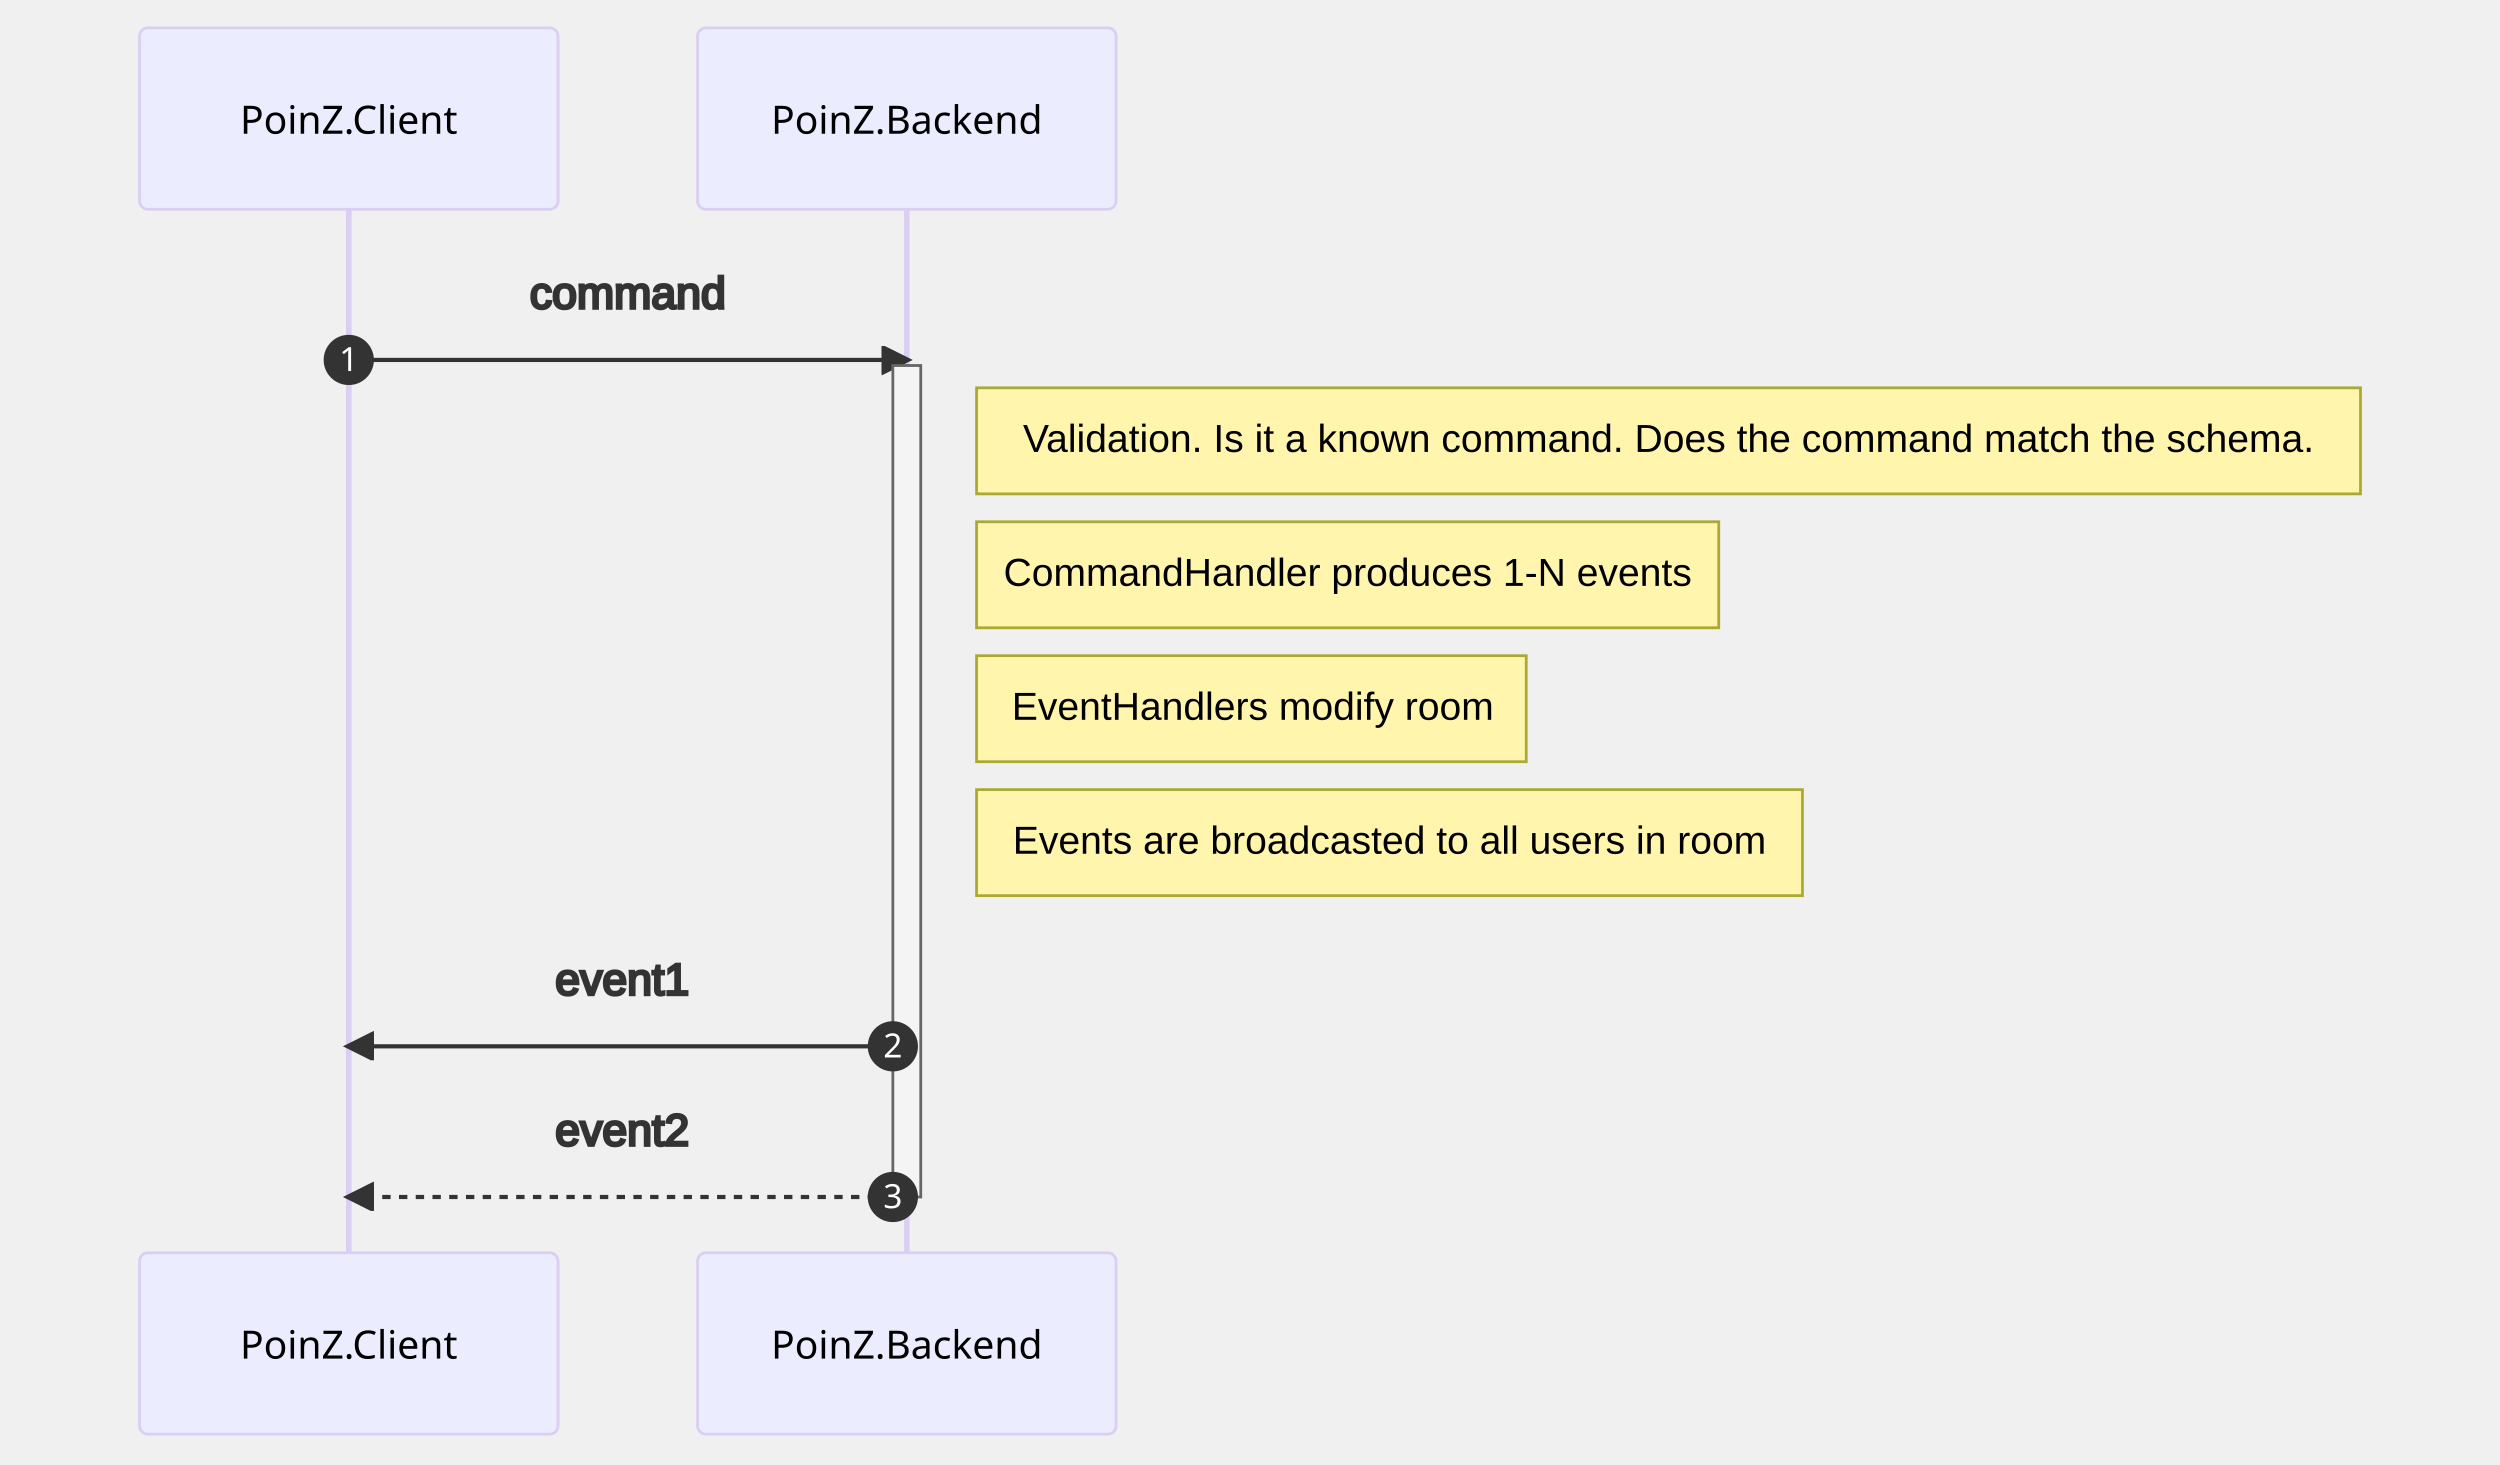
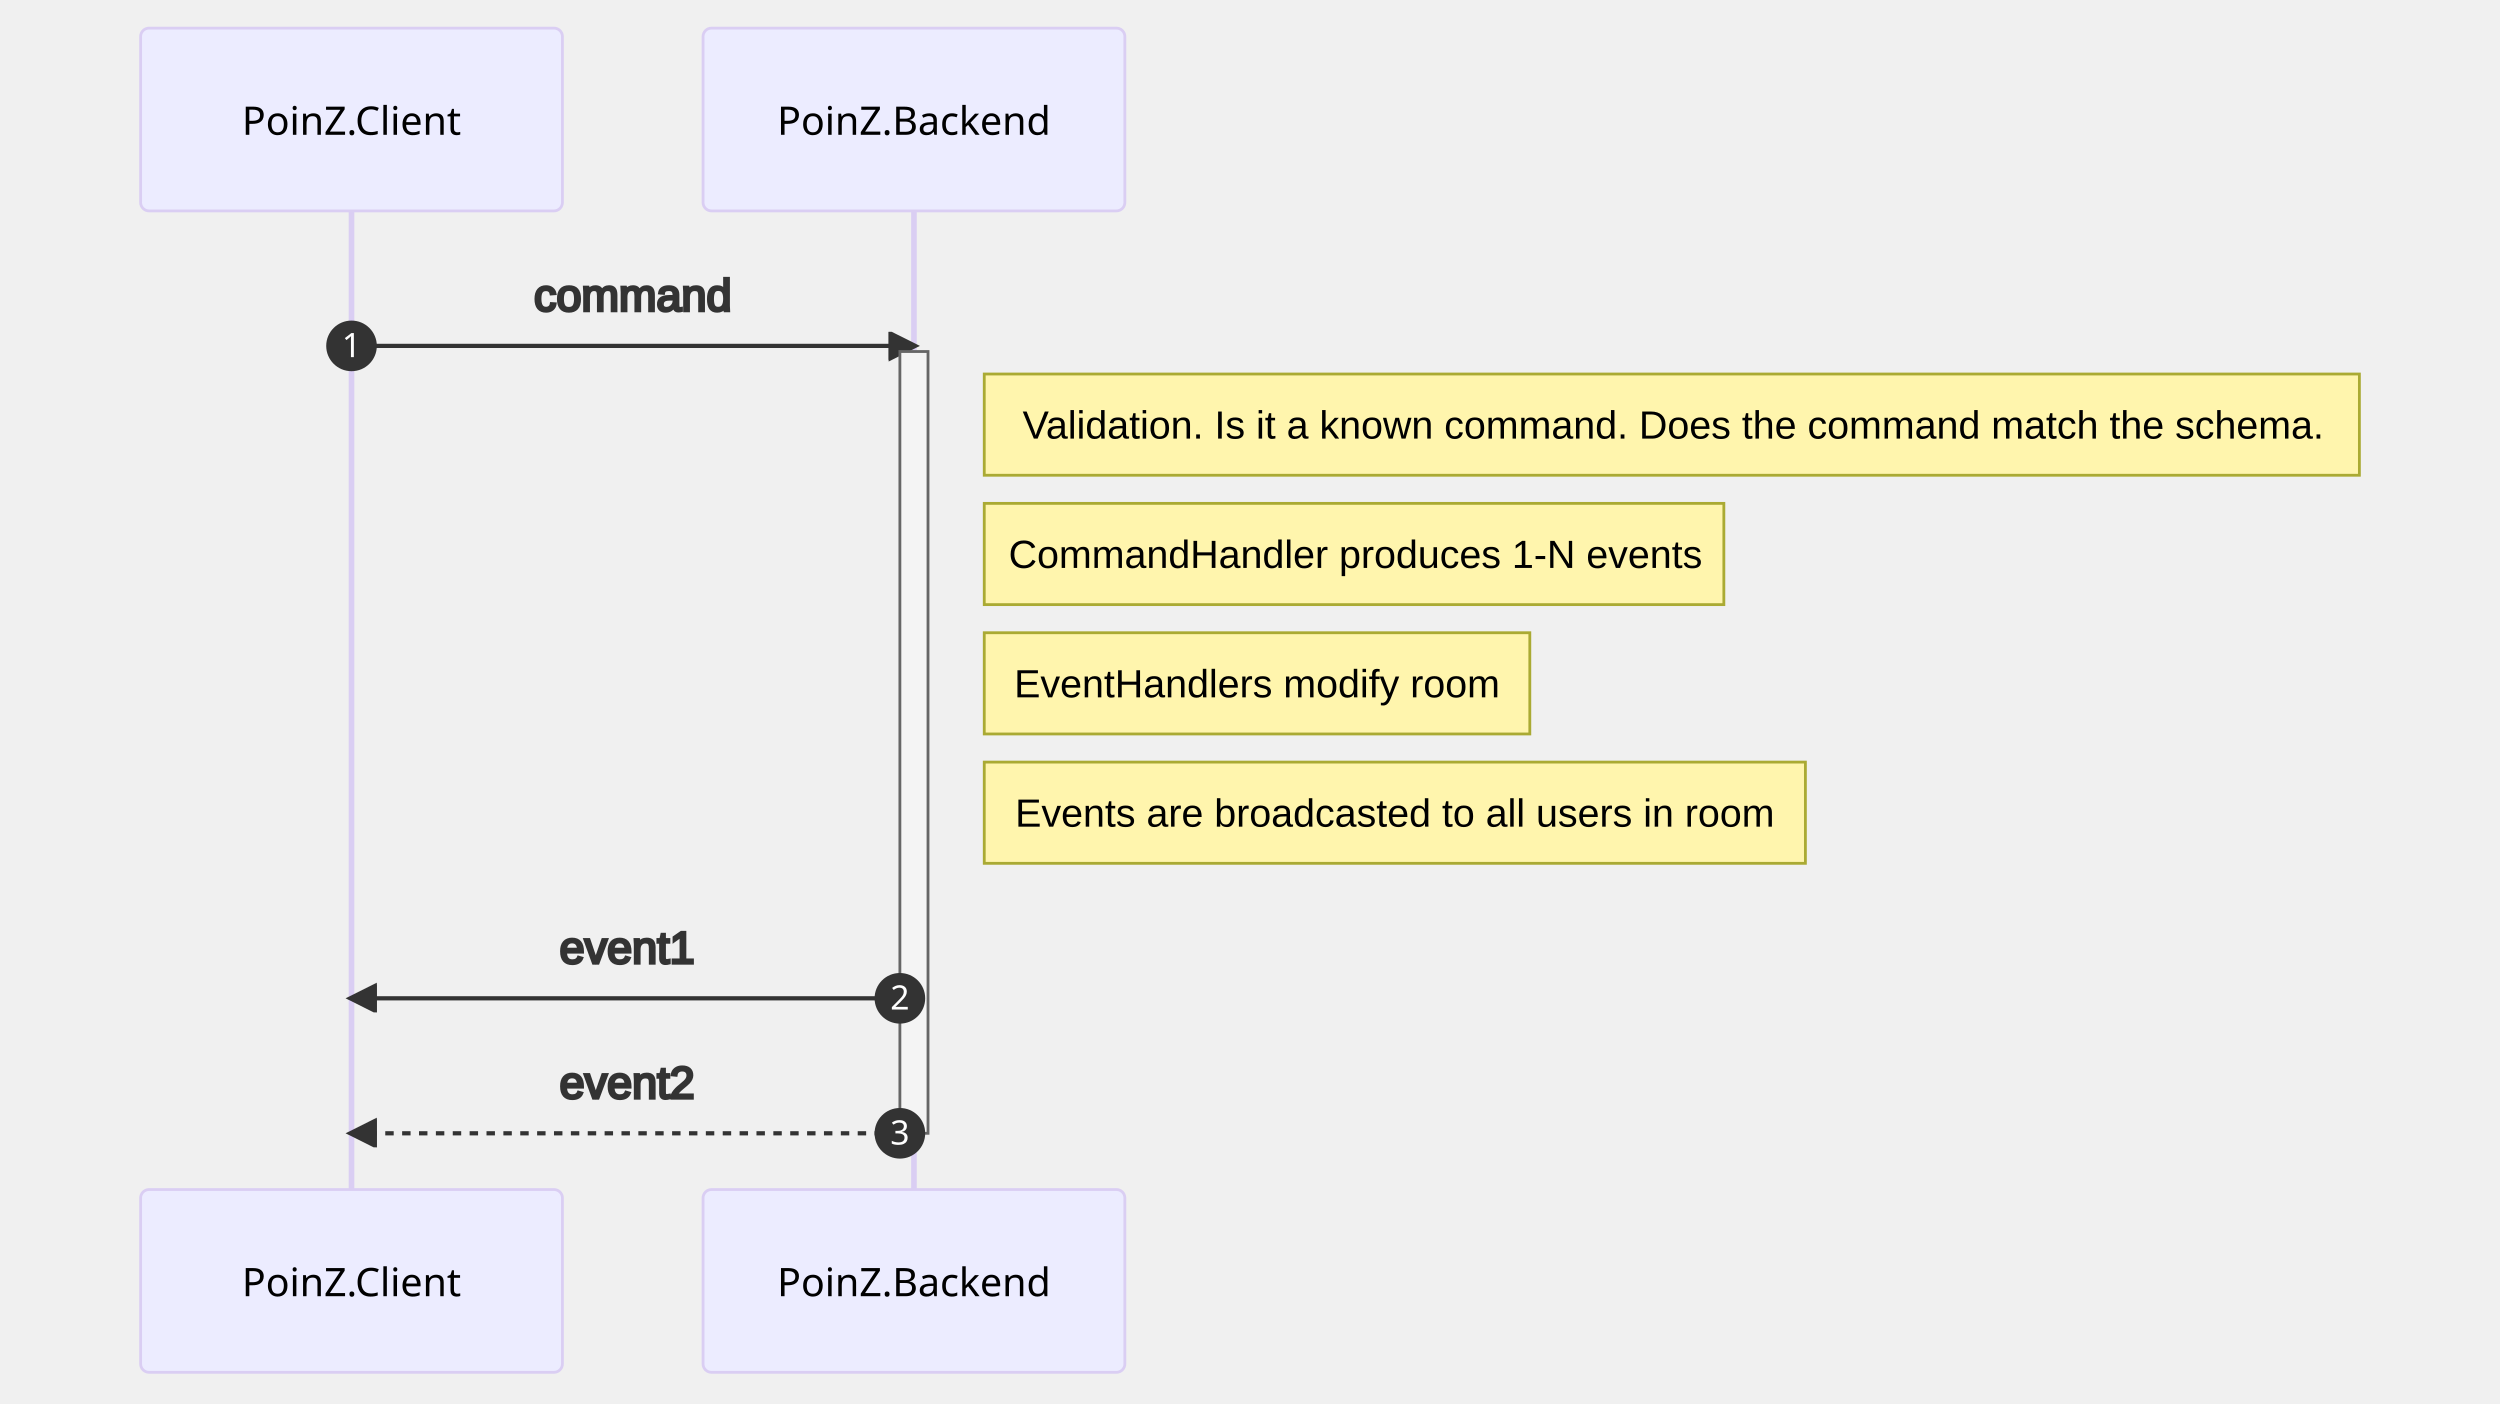
- <svg xmlns="http://www.w3.org/2000/svg" id="mermaid-svg" width="100%" height="525" style="max-width: 896px;" viewBox="-50 -10 896 525">
+ <svg xmlns="http://www.w3.org/2000/svg" id="mermaid-svg" width="100%" height="499" style="max-width: 889px;" viewBox="-50 -10 889 499">
  <style>#mermaid-svg {font-family:"trebuchet ms",verdana,arial,sans-serif;font-size:16px;fill:#333;}#mermaid-svg .error-icon{fill:#552222;}#mermaid-svg .error-text{fill:#552222;stroke:#552222;}#mermaid-svg .edge-thickness-normal{stroke-width:2px;}#mermaid-svg .edge-thickness-thick{stroke-width:3.5px;}#mermaid-svg .edge-pattern-solid{stroke-dasharray:0;}#mermaid-svg .edge-pattern-dashed{stroke-dasharray:3;}#mermaid-svg .edge-pattern-dotted{stroke-dasharray:2;}#mermaid-svg .marker{fill:#333333;stroke:#333333;}#mermaid-svg .marker.cross{stroke:#333333;}#mermaid-svg svg{font-family:"trebuchet ms",verdana,arial,sans-serif;font-size:16px;}#mermaid-svg .actor{stroke:hsl(259.626, 59.777%, 87.902%);fill:#ECECFF;}#mermaid-svg text.actor&gt;tspan{fill:black;stroke:none;}#mermaid-svg .actor-line{stroke:grey;}#mermaid-svg .messageLine0{stroke-width:1.5;stroke-dasharray:none;stroke:#333;}#mermaid-svg .messageLine1{stroke-width:1.5;stroke-dasharray:2,2;stroke:#333;}#mermaid-svg #arrowhead path{fill:#333;stroke:#333;}#mermaid-svg .sequenceNumber{fill:white;}#mermaid-svg #sequencenumber{fill:#333;}#mermaid-svg #crosshead path{fill:#333;stroke:#333;}#mermaid-svg .messageText{fill:#333;stroke:#333;}#mermaid-svg .labelBox{stroke:hsl(259.626, 59.777%, 87.902%);fill:#ECECFF;}#mermaid-svg .labelText,#mermaid-svg .labelText&gt;tspan{fill:black;stroke:none;}#mermaid-svg .loopText,#mermaid-svg .loopText&gt;tspan{fill:black;stroke:none;}#mermaid-svg .loopLine{stroke-width:2px;stroke-dasharray:2,2;stroke:hsl(259.626, 59.777%, 87.902%);fill:hsl(259.626, 59.777%, 87.902%);}#mermaid-svg .note{stroke:#aaaa33;fill:#fff5ad;}#mermaid-svg .noteText,#mermaid-svg .noteText&gt;tspan{fill:black;stroke:none;}#mermaid-svg .activation0{fill:#f4f4f4;stroke:#666;}#mermaid-svg .activation1{fill:#f4f4f4;stroke:#666;}#mermaid-svg .activation2{fill:#f4f4f4;stroke:#666;}#mermaid-svg .actorPopupMenu{position:absolute;}#mermaid-svg .actorPopupMenuPanel{position:absolute;fill:#ECECFF;box-shadow:0px 8px 16px 0px rgba(0,0,0,0.2);filter:drop-shadow(3px 5px 2px rgb(0 0 0 / 0.4));}#mermaid-svg .actor-man line{stroke:hsl(259.626, 59.777%, 87.902%);fill:#ECECFF;}#mermaid-svg .actor-man circle,#mermaid-svg line{stroke:hsl(259.626, 59.777%, 87.902%);fill:#ECECFF;stroke-width:2px;}#mermaid-svg :root{--mermaid-font-family:"trebuchet ms",verdana,arial,sans-serif;}</style>
  <g />
  <defs>
    <symbol id="computer" width="24" height="24">
      <path transform="scale(.5)" d="M2 2v13h20v-13h-20zm18 11h-16v-9h16v9zm-10.228 6l.466-1h3.524l.467 1h-4.457zm14.228 3h-24l2-6h2.104l-1.33 4h18.45l-1.297-4h2.073l2 6zm-5-10h-14v-7h14v7z" />
    </symbol>
  </defs>
  <defs>
    <symbol id="database" fill-rule="evenodd" clip-rule="evenodd">
      <path transform="scale(.5)" d="M12.258.001l.256.004.255.005.253.008.251.01.249.012.247.015.246.016.242.019.241.02.239.023.236.024.233.027.231.028.229.031.225.032.223.034.22.036.217.038.214.04.211.041.208.043.205.045.201.046.198.048.194.05.191.051.187.053.183.054.18.056.175.057.172.059.168.06.163.061.16.063.155.064.15.066.074.033.073.033.071.034.07.034.069.035.068.035.067.035.066.035.064.036.064.036.062.036.06.036.06.037.058.037.058.037.055.038.055.038.053.038.052.038.051.039.05.039.048.039.047.039.045.04.044.04.043.04.041.04.04.041.039.041.037.041.036.041.034.041.033.042.032.042.03.042.029.042.027.042.026.043.024.043.023.043.021.043.02.043.018.044.017.043.015.044.013.044.012.044.011.045.009.044.007.045.006.045.004.045.002.045.001.045v17l-.001.045-.002.045-.004.045-.006.045-.007.045-.009.044-.011.045-.012.044-.013.044-.015.044-.017.043-.018.044-.02.043-.021.043-.023.043-.024.043-.026.043-.027.042-.029.042-.03.042-.032.042-.033.042-.034.041-.036.041-.037.041-.039.041-.04.041-.041.04-.043.04-.044.04-.045.04-.047.039-.048.039-.05.039-.051.039-.052.038-.053.038-.055.038-.055.038-.058.037-.058.037-.06.037-.06.036-.062.036-.064.036-.064.036-.066.035-.067.035-.068.035-.069.035-.07.034-.071.034-.073.033-.074.033-.15.066-.155.064-.16.063-.163.061-.168.06-.172.059-.175.057-.18.056-.183.054-.187.053-.191.051-.194.05-.198.048-.201.046-.205.045-.208.043-.211.041-.214.04-.217.038-.22.036-.223.034-.225.032-.229.031-.231.028-.233.027-.236.024-.239.023-.241.02-.242.019-.246.016-.247.015-.249.012-.251.01-.253.008-.255.005-.256.004-.258.001-.258-.001-.256-.004-.255-.005-.253-.008-.251-.01-.249-.012-.247-.015-.245-.016-.243-.019-.241-.02-.238-.023-.236-.024-.234-.027-.231-.028-.228-.031-.226-.032-.223-.034-.22-.036-.217-.038-.214-.04-.211-.041-.208-.043-.204-.045-.201-.046-.198-.048-.195-.05-.19-.051-.187-.053-.184-.054-.179-.056-.176-.057-.172-.059-.167-.06-.164-.061-.159-.063-.155-.064-.151-.066-.074-.033-.072-.033-.072-.034-.07-.034-.069-.035-.068-.035-.067-.035-.066-.035-.064-.036-.063-.036-.062-.036-.061-.036-.06-.037-.058-.037-.057-.037-.056-.038-.055-.038-.053-.038-.052-.038-.051-.039-.049-.039-.049-.039-.046-.039-.046-.04-.044-.04-.043-.04-.041-.04-.04-.041-.039-.041-.037-.041-.036-.041-.034-.041-.033-.042-.032-.042-.03-.042-.029-.042-.027-.042-.026-.043-.024-.043-.023-.043-.021-.043-.02-.043-.018-.044-.017-.043-.015-.044-.013-.044-.012-.044-.011-.045-.009-.044-.007-.045-.006-.045-.004-.045-.002-.045-.001-.045v-17l.001-.045.002-.045.004-.045.006-.045.007-.045.009-.044.011-.045.012-.044.013-.044.015-.044.017-.043.018-.044.02-.043.021-.043.023-.043.024-.043.026-.043.027-.042.029-.042.03-.042.032-.042.033-.042.034-.041.036-.041.037-.041.039-.041.04-.041.041-.04.043-.04.044-.04.046-.04.046-.039.049-.039.049-.039.051-.039.052-.038.053-.038.055-.038.056-.038.057-.037.058-.037.06-.037.061-.036.062-.036.063-.036.064-.036.066-.035.067-.035.068-.035.069-.035.07-.034.072-.034.072-.033.074-.033.151-.066.155-.064.159-.063.164-.061.167-.06.172-.059.176-.057.179-.056.184-.054.187-.053.19-.051.195-.05.198-.048.201-.046.204-.045.208-.043.211-.041.214-.04.217-.038.22-.036.223-.034.226-.032.228-.031.231-.028.234-.027.236-.024.238-.023.241-.02.243-.019.245-.016.247-.015.249-.012.251-.01.253-.008.255-.005.256-.004.258-.001.258.001zm-9.258 20.499v.01l.001.021.003.021.004.022.005.021.006.022.007.022.009.023.01.022.011.023.012.023.013.023.015.023.016.024.017.023.018.024.019.024.021.024.022.025.023.024.024.025.052.049.056.05.061.051.066.051.07.051.075.051.079.052.084.052.088.052.092.052.097.052.102.051.105.052.11.052.114.051.119.051.123.051.127.05.131.05.135.05.139.048.144.049.147.047.152.047.155.047.16.045.163.045.167.043.171.043.176.041.178.041.183.039.187.039.19.037.194.035.197.035.202.033.204.031.209.03.212.029.216.027.219.025.222.024.226.021.23.02.233.018.236.016.24.015.243.012.246.01.249.008.253.005.256.004.259.001.26-.001.257-.004.254-.005.25-.008.247-.011.244-.012.241-.014.237-.016.233-.018.231-.021.226-.021.224-.024.22-.026.216-.027.212-.028.21-.031.205-.031.202-.034.198-.034.194-.036.191-.037.187-.039.183-.04.179-.04.175-.042.172-.043.168-.044.163-.045.16-.046.155-.046.152-.047.148-.048.143-.049.139-.049.136-.05.131-.05.126-.05.123-.051.118-.052.114-.051.11-.052.106-.052.101-.052.096-.052.092-.052.088-.053.083-.051.079-.052.074-.052.07-.051.065-.051.06-.051.056-.05.051-.05.023-.024.023-.025.021-.024.02-.024.019-.024.018-.024.017-.024.015-.023.014-.024.013-.023.012-.023.01-.023.01-.022.008-.022.006-.022.006-.022.004-.022.004-.021.001-.021.001-.021v-4.127l-.077.055-.08.053-.083.054-.085.053-.087.052-.09.052-.093.051-.095.05-.097.05-.1.049-.102.049-.105.048-.106.047-.109.047-.111.046-.114.045-.115.045-.118.044-.12.043-.122.042-.124.042-.126.041-.128.04-.13.04-.132.038-.134.038-.135.037-.138.037-.139.035-.142.035-.143.034-.144.033-.147.032-.148.031-.15.03-.151.03-.153.029-.154.027-.156.027-.158.026-.159.025-.161.024-.162.023-.163.022-.165.021-.166.02-.167.019-.169.018-.169.017-.171.016-.173.015-.173.014-.175.013-.175.012-.177.011-.178.01-.179.008-.179.008-.181.006-.182.005-.182.004-.184.003-.184.002h-.37l-.184-.002-.184-.003-.182-.004-.182-.005-.181-.006-.179-.008-.179-.008-.178-.01-.176-.011-.176-.012-.175-.013-.173-.014-.172-.015-.171-.016-.17-.017-.169-.018-.167-.019-.166-.02-.165-.021-.163-.022-.162-.023-.161-.024-.159-.025-.157-.026-.156-.027-.155-.027-.153-.029-.151-.03-.15-.03-.148-.031-.146-.032-.145-.033-.143-.034-.141-.035-.14-.035-.137-.037-.136-.037-.134-.038-.132-.038-.13-.04-.128-.04-.126-.041-.124-.042-.122-.042-.12-.044-.117-.043-.116-.045-.113-.045-.112-.046-.109-.047-.106-.047-.105-.048-.102-.049-.1-.049-.097-.05-.095-.05-.093-.052-.09-.051-.087-.052-.085-.053-.083-.054-.08-.054-.077-.054v4.127zm0-5.654v.011l.001.021.003.021.004.021.005.022.006.022.007.022.009.022.01.022.011.023.012.023.013.023.015.024.016.023.017.024.018.024.019.024.021.024.022.024.023.025.024.024.052.05.056.05.061.05.066.051.07.051.075.052.079.051.084.052.088.052.092.052.097.052.102.052.105.052.11.051.114.051.119.052.123.05.127.051.131.05.135.049.139.049.144.048.147.048.152.047.155.046.16.045.163.045.167.044.171.042.176.042.178.04.183.04.187.038.19.037.194.036.197.034.202.033.204.032.209.03.212.028.216.027.219.025.222.024.226.022.23.02.233.018.236.016.24.014.243.012.246.01.249.008.253.006.256.003.259.001.26-.001.257-.003.254-.006.25-.008.247-.01.244-.012.241-.015.237-.016.233-.018.231-.02.226-.022.224-.024.22-.025.216-.027.212-.029.21-.03.205-.032.202-.033.198-.035.194-.036.191-.037.187-.039.183-.039.179-.041.175-.042.172-.043.168-.044.163-.045.16-.045.155-.047.152-.047.148-.048.143-.048.139-.05.136-.049.131-.05.126-.051.123-.051.118-.051.114-.052.11-.052.106-.052.101-.052.096-.052.092-.052.088-.052.083-.052.079-.052.074-.051.07-.052.065-.051.06-.05.056-.051.051-.049.023-.025.023-.024.021-.025.02-.024.019-.024.018-.024.017-.024.015-.023.014-.023.013-.024.012-.022.01-.023.01-.023.008-.022.006-.022.006-.022.004-.021.004-.022.001-.021.001-.021v-4.139l-.077.054-.08.054-.083.054-.085.052-.087.053-.09.051-.093.051-.095.051-.097.05-.1.049-.102.049-.105.048-.106.047-.109.047-.111.046-.114.045-.115.044-.118.044-.12.044-.122.042-.124.042-.126.041-.128.04-.13.039-.132.039-.134.038-.135.037-.138.036-.139.036-.142.035-.143.033-.144.033-.147.033-.148.031-.15.03-.151.03-.153.028-.154.028-.156.027-.158.026-.159.025-.161.024-.162.023-.163.022-.165.021-.166.02-.167.019-.169.018-.169.017-.171.016-.173.015-.173.014-.175.013-.175.012-.177.011-.178.009-.179.009-.179.007-.181.007-.182.005-.182.004-.184.003-.184.002h-.37l-.184-.002-.184-.003-.182-.004-.182-.005-.181-.007-.179-.007-.179-.009-.178-.009-.176-.011-.176-.012-.175-.013-.173-.014-.172-.015-.171-.016-.17-.017-.169-.018-.167-.019-.166-.02-.165-.021-.163-.022-.162-.023-.161-.024-.159-.025-.157-.026-.156-.027-.155-.028-.153-.028-.151-.03-.15-.03-.148-.031-.146-.033-.145-.033-.143-.033-.141-.035-.14-.036-.137-.036-.136-.037-.134-.038-.132-.039-.13-.039-.128-.04-.126-.041-.124-.042-.122-.043-.12-.043-.117-.044-.116-.044-.113-.046-.112-.046-.109-.046-.106-.047-.105-.048-.102-.049-.1-.049-.097-.05-.095-.051-.093-.051-.09-.051-.087-.053-.085-.052-.083-.054-.08-.054-.077-.054v4.139zm0-5.666v.011l.001.02.003.022.004.021.005.022.006.021.007.022.009.023.01.022.011.023.012.023.013.023.015.023.016.024.017.024.018.023.019.024.021.025.022.024.023.024.024.025.052.05.056.05.061.05.066.051.07.051.075.052.079.051.084.052.088.052.092.052.097.052.102.052.105.051.11.052.114.051.119.051.123.051.127.05.131.05.135.05.139.049.144.048.147.048.152.047.155.046.16.045.163.045.167.043.171.043.176.042.178.04.183.04.187.038.19.037.194.036.197.034.202.033.204.032.209.03.212.028.216.027.219.025.222.024.226.021.23.02.233.018.236.017.24.014.243.012.246.01.249.008.253.006.256.003.259.001.26-.001.257-.003.254-.006.25-.008.247-.01.244-.013.241-.014.237-.016.233-.018.231-.02.226-.022.224-.024.22-.025.216-.027.212-.029.21-.03.205-.032.202-.033.198-.035.194-.036.191-.037.187-.039.183-.039.179-.041.175-.042.172-.043.168-.044.163-.045.16-.045.155-.047.152-.047.148-.048.143-.049.139-.049.136-.049.131-.051.126-.05.123-.051.118-.052.114-.051.11-.052.106-.052.101-.052.096-.052.092-.052.088-.052.083-.052.079-.052.074-.052.07-.051.065-.051.06-.051.056-.05.051-.049.023-.025.023-.025.021-.024.02-.024.019-.024.018-.024.017-.024.015-.023.014-.024.013-.023.012-.023.01-.022.01-.023.008-.022.006-.022.006-.022.004-.022.004-.021.001-.021.001-.021v-4.153l-.077.054-.08.054-.083.053-.085.053-.087.053-.09.051-.093.051-.095.051-.097.05-.1.049-.102.048-.105.048-.106.048-.109.046-.111.046-.114.046-.115.044-.118.044-.12.043-.122.043-.124.042-.126.041-.128.04-.13.039-.132.039-.134.038-.135.037-.138.036-.139.036-.142.034-.143.034-.144.033-.147.032-.148.032-.15.03-.151.03-.153.028-.154.028-.156.027-.158.026-.159.024-.161.024-.162.023-.163.023-.165.021-.166.02-.167.019-.169.018-.169.017-.171.016-.173.015-.173.014-.175.013-.175.012-.177.01-.178.01-.179.009-.179.007-.181.006-.182.006-.182.004-.184.003-.184.001-.185.001-.185-.001-.184-.001-.184-.003-.182-.004-.182-.006-.181-.006-.179-.007-.179-.009-.178-.01-.176-.01-.176-.012-.175-.013-.173-.014-.172-.015-.171-.016-.17-.017-.169-.018-.167-.019-.166-.02-.165-.021-.163-.023-.162-.023-.161-.024-.159-.024-.157-.026-.156-.027-.155-.028-.153-.028-.151-.03-.15-.03-.148-.032-.146-.032-.145-.033-.143-.034-.141-.034-.14-.036-.137-.036-.136-.037-.134-.038-.132-.039-.13-.039-.128-.041-.126-.041-.124-.041-.122-.043-.12-.043-.117-.044-.116-.044-.113-.046-.112-.046-.109-.046-.106-.048-.105-.048-.102-.048-.1-.05-.097-.049-.095-.051-.093-.051-.09-.052-.087-.052-.085-.053-.083-.053-.08-.054-.077-.054v4.153zm8.74-8.179l-.257.004-.254.005-.25.008-.247.011-.244.012-.241.014-.237.016-.233.018-.231.021-.226.022-.224.023-.22.026-.216.027-.212.028-.21.031-.205.032-.202.033-.198.034-.194.036-.191.038-.187.038-.183.04-.179.041-.175.042-.172.043-.168.043-.163.045-.16.046-.155.046-.152.048-.148.048-.143.048-.139.049-.136.05-.131.05-.126.051-.123.051-.118.051-.114.052-.11.052-.106.052-.101.052-.096.052-.092.052-.088.052-.083.052-.079.052-.074.051-.07.052-.065.051-.06.05-.056.05-.051.05-.023.025-.023.024-.021.024-.02.025-.019.024-.018.024-.017.023-.015.024-.014.023-.013.023-.012.023-.01.023-.01.022-.008.022-.006.023-.006.021-.004.022-.004.021-.001.021-.001.021.001.021.001.021.004.021.004.022.006.021.006.023.008.022.01.022.01.023.012.023.013.023.014.023.015.024.017.023.018.024.019.024.02.025.021.024.023.024.023.025.051.05.056.05.06.05.065.051.07.052.074.051.079.052.083.052.088.052.092.052.096.052.101.052.106.052.11.052.114.052.118.051.123.051.126.051.131.05.136.05.139.049.143.048.148.048.152.048.155.046.16.046.163.045.168.043.172.043.175.042.179.041.183.04.187.038.191.038.194.036.198.034.202.033.205.032.21.031.212.028.216.027.22.026.224.023.226.022.231.021.233.018.237.016.241.014.244.012.247.011.25.008.254.005.257.004.26.001.26-.001.257-.004.254-.005.25-.008.247-.011.244-.012.241-.014.237-.016.233-.018.231-.021.226-.022.224-.023.22-.026.216-.027.212-.028.21-.031.205-.032.202-.033.198-.034.194-.036.191-.038.187-.038.183-.04.179-.041.175-.042.172-.043.168-.043.163-.045.16-.046.155-.046.152-.048.148-.048.143-.048.139-.049.136-.05.131-.05.126-.051.123-.051.118-.051.114-.052.11-.052.106-.052.101-.052.096-.052.092-.052.088-.052.083-.052.079-.052.074-.051.07-.052.065-.051.06-.05.056-.05.051-.05.023-.025.023-.024.021-.024.02-.025.019-.024.018-.024.017-.023.015-.024.014-.023.013-.023.012-.023.01-.023.01-.022.008-.022.006-.023.006-.021.004-.022.004-.021.001-.021.001-.021-.001-.021-.001-.021-.004-.021-.004-.022-.006-.021-.006-.023-.008-.022-.01-.022-.01-.023-.012-.023-.013-.023-.014-.023-.015-.024-.017-.023-.018-.024-.019-.024-.02-.025-.021-.024-.023-.024-.023-.025-.051-.05-.056-.05-.06-.05-.065-.051-.07-.052-.074-.051-.079-.052-.083-.052-.088-.052-.092-.052-.096-.052-.101-.052-.106-.052-.11-.052-.114-.052-.118-.051-.123-.051-.126-.051-.131-.05-.136-.05-.139-.049-.143-.048-.148-.048-.152-.048-.155-.046-.16-.046-.163-.045-.168-.043-.172-.043-.175-.042-.179-.041-.183-.04-.187-.038-.191-.038-.194-.036-.198-.034-.202-.033-.205-.032-.21-.031-.212-.028-.216-.027-.22-.026-.224-.023-.226-.022-.231-.021-.233-.018-.237-.016-.241-.014-.244-.012-.247-.011-.25-.008-.254-.005-.257-.004-.26-.001-.26.001z" />
    </symbol>
  </defs>
  <defs>
    <symbol id="clock" width="24" height="24">
      <path transform="scale(.5)" d="M12 2c5.514 0 10 4.486 10 10s-4.486 10-10 10-10-4.486-10-10 4.486-10 10-10zm0-2c-6.627 0-12 5.373-12 12s5.373 12 12 12 12-5.373 12-12-5.373-12-12-12zm5.848 12.459c.202.038.202.333.001.372-1.907.361-6.045 1.111-6.547 1.111-.719 0-1.301-.582-1.301-1.301 0-.512.77-5.447 1.125-7.445.034-.192.312-.181.343.014l.985 6.238 5.394 1.011z" />
    </symbol>
  </defs>
  <g>
-     <line id="actor0" x1="75" y1="5" x2="75" y2="459" class="200" stroke-width="0.5px" stroke="#999" />
+     <line id="actor0" x1="75" y1="5" x2="75" y2="433" class="200" stroke-width="0.5px" stroke="#999" />
    <g id="root-0">
      <rect x="0" y="0" fill="#eaeaea" stroke="#666" width="150" height="65" rx="3" ry="3" class="actor" />
      <text x="75" y="32.5" dominant-baseline="central" alignment-baseline="central" class="actor" style="text-anchor: middle; font-size: 14px; font-weight: 400; font-family: Open-Sans, &quot;sans-serif&quot;;">
        <tspan x="75" dy="0">PoinZ.Client</tspan>
      </text>
    </g>
  </g>
  <g>
-     <line id="actor1" x1="275" y1="5" x2="275" y2="459" class="200" stroke-width="0.5px" stroke="#999" />
+     <line id="actor1" x1="275" y1="5" x2="275" y2="433" class="200" stroke-width="0.5px" stroke="#999" />
    <g id="root-1">
      <rect x="200" y="0" fill="#eaeaea" stroke="#666" width="150" height="65" rx="3" ry="3" class="actor" />
      <text x="275" y="32.5" dominant-baseline="central" alignment-baseline="central" class="actor" style="text-anchor: middle; font-size: 14px; font-weight: 400; font-family: Open-Sans, &quot;sans-serif&quot;;">
        <tspan x="275" dy="0">PoinZ.Backend</tspan>
      </text>
    </g>
  </g>
  <defs>
    <marker id="arrowhead" refX="9" refY="5" markerUnits="userSpaceOnUse" markerWidth="12" markerHeight="12" orient="auto">
      <path d="M 0 0 L 10 5 L 0 10 z" />
    </marker>
  </defs>
  <defs>
    <marker id="crosshead" markerWidth="15" markerHeight="8" orient="auto" refX="16" refY="4">
      <path fill="black" stroke="#000000" stroke-width="1px" d="M 9,2 V 6 L16,4 Z" style="stroke-dasharray: 0, 0;" />
      <path fill="none" stroke="#000000" stroke-width="1px" d="M 0,1 L 6,7 M 6,1 L 0,7" style="stroke-dasharray: 0, 0;" />
    </marker>
  </defs>
  <defs>
    <marker id="filled-head" refX="18" refY="7" markerWidth="20" markerHeight="28" orient="auto">
      <path d="M 18,7 L9,13 L14,7 L9,1 Z" />
    </marker>
  </defs>
  <defs>
    <marker id="sequencenumber" refX="15" refY="15" markerWidth="60" markerHeight="40" orient="auto">
      <circle cx="15" cy="15" r="6" />
    </marker>
  </defs>
  <text x="175" y="80" text-anchor="middle" dominant-baseline="middle" alignment-baseline="middle" class="messageText" dy="1em" style="font-family: &quot;trebuchet ms&quot;, verdana, arial, sans-serif; font-size: 16px; font-weight: 400;">command</text>
-   <line x1="75" y1="119" x2="275" y2="119" class="messageLine0" stroke-width="2" stroke="none" marker-end="url(#arrowhead)" marker-start="url(#sequencenumber)" style="fill: none;" />
-   <text x="75" y="123" font-family="sans-serif" font-size="12px" text-anchor="middle" textLength="16px" class="sequenceNumber">1</text>
+   <line x1="75" y1="113" x2="275" y2="113" class="messageLine0" stroke-width="2" stroke="none" marker-end="url(#arrowhead)" marker-start="url(#sequencenumber)" style="fill: none;" />
+   <text x="75" y="117" font-family="sans-serif" font-size="12px" text-anchor="middle" textLength="16px" class="sequenceNumber">1</text>
  <g>
-     <rect x="270" y="121" fill="#EDF2AE" stroke="#666" width="10" height="298" rx="0" ry="0" class="activation0" />
+     <rect x="270" y="115" fill="#EDF2AE" stroke="#666" width="10" height="278" rx="0" ry="0" class="activation0" />
  </g>
  <g>
-     <rect x="300" y="129" fill="#EDF2AE" stroke="#666" width="496" height="38" rx="0" ry="0" class="note" />
-     <text x="548" y="134" text-anchor="middle" dominant-baseline="middle" alignment-baseline="middle" class="noteText" dy="1em" style="font-family: &quot;trebuchet ms&quot;, verdana, arial, sans-serif; font-size: 14px; font-weight: 400;">
-       <tspan x="548">Validation. Is it a known command. Does the command match the schema.</tspan>
+     <rect x="300" y="123" fill="#EDF2AE" stroke="#666" width="489" height="36" rx="0" ry="0" class="note" />
+     <text x="545" y="128" text-anchor="middle" dominant-baseline="middle" alignment-baseline="middle" class="noteText" dy="1em" style="font-family: &quot;trebuchet ms&quot;, verdana, arial, sans-serif; font-size: 14px; font-weight: 400;">
+       <tspan x="545">Validation. Is it a known command. Does the command match the schema.</tspan>
    </text>
  </g>
  <g>
-     <rect x="300" y="177" fill="#EDF2AE" stroke="#666" width="266" height="38" rx="0" ry="0" class="note" />
-     <text x="433" y="182" text-anchor="middle" dominant-baseline="middle" alignment-baseline="middle" class="noteText" dy="1em" style="font-family: &quot;trebuchet ms&quot;, verdana, arial, sans-serif; font-size: 14px; font-weight: 400;">
-       <tspan x="433">CommandHandler produces 1-N events</tspan>
+     <rect x="300" y="169" fill="#EDF2AE" stroke="#666" width="263" height="36" rx="0" ry="0" class="note" />
+     <text x="432" y="174" text-anchor="middle" dominant-baseline="middle" alignment-baseline="middle" class="noteText" dy="1em" style="font-family: &quot;trebuchet ms&quot;, verdana, arial, sans-serif; font-size: 14px; font-weight: 400;">
+       <tspan x="432">CommandHandler produces 1-N events</tspan>
    </text>
  </g>
  <g>
-     <rect x="300" y="225" fill="#EDF2AE" stroke="#666" width="197" height="38" rx="0" ry="0" class="note" />
-     <text x="399" y="230" text-anchor="middle" dominant-baseline="middle" alignment-baseline="middle" class="noteText" dy="1em" style="font-family: &quot;trebuchet ms&quot;, verdana, arial, sans-serif; font-size: 14px; font-weight: 400;">
-       <tspan x="399">EventHandlers modify room</tspan>
+     <rect x="300" y="215" fill="#EDF2AE" stroke="#666" width="194" height="36" rx="0" ry="0" class="note" />
+     <text x="397" y="220" text-anchor="middle" dominant-baseline="middle" alignment-baseline="middle" class="noteText" dy="1em" style="font-family: &quot;trebuchet ms&quot;, verdana, arial, sans-serif; font-size: 14px; font-weight: 400;">
+       <tspan x="397">EventHandlers modify room</tspan>
    </text>
  </g>
  <g>
-     <rect x="300" y="273" fill="#EDF2AE" stroke="#666" width="296" height="38" rx="0" ry="0" class="note" />
-     <text x="448" y="278" text-anchor="middle" dominant-baseline="middle" alignment-baseline="middle" class="noteText" dy="1em" style="font-family: &quot;trebuchet ms&quot;, verdana, arial, sans-serif; font-size: 14px; font-weight: 400;">
-       <tspan x="448">Events are broadcasted to all users in room</tspan>
+     <rect x="300" y="261" fill="#EDF2AE" stroke="#666" width="292" height="36" rx="0" ry="0" class="note" />
+     <text x="446" y="266" text-anchor="middle" dominant-baseline="middle" alignment-baseline="middle" class="noteText" dy="1em" style="font-family: &quot;trebuchet ms&quot;, verdana, arial, sans-serif; font-size: 14px; font-weight: 400;">
+       <tspan x="446">Events are broadcasted to all users in room</tspan>
    </text>
  </g>
-   <text x="173" y="326" text-anchor="middle" dominant-baseline="middle" alignment-baseline="middle" class="messageText" dy="1em" style="font-family: &quot;trebuchet ms&quot;, verdana, arial, sans-serif; font-size: 16px; font-weight: 400;">event1</text>
-   <line x1="270" y1="365" x2="75" y2="365" class="messageLine0" stroke-width="2" stroke="none" marker-end="url(#arrowhead)" marker-start="url(#sequencenumber)" style="fill: none;" />
-   <text x="270" y="369" font-family="sans-serif" font-size="12px" text-anchor="middle" textLength="16px" class="sequenceNumber">2</text>
-   <text x="173" y="380" text-anchor="middle" dominant-baseline="middle" alignment-baseline="middle" class="messageText" dy="1em" style="font-family: &quot;trebuchet ms&quot;, verdana, arial, sans-serif; font-size: 16px; font-weight: 400;">event2</text>
-   <line x1="270" y1="419" x2="75" y2="419" class="messageLine1" stroke-width="2" stroke="none" marker-end="url(#arrowhead)" marker-start="url(#sequencenumber)" style="stroke-dasharray: 3, 3; fill: none;" />
-   <text x="270" y="423" font-family="sans-serif" font-size="12px" text-anchor="middle" textLength="16px" class="sequenceNumber">3</text>
+   <text x="173" y="312" text-anchor="middle" dominant-baseline="middle" alignment-baseline="middle" class="messageText" dy="1em" style="font-family: &quot;trebuchet ms&quot;, verdana, arial, sans-serif; font-size: 16px; font-weight: 400;">event1</text>
+   <line x1="270" y1="345" x2="75" y2="345" class="messageLine0" stroke-width="2" stroke="none" marker-end="url(#arrowhead)" marker-start="url(#sequencenumber)" style="fill: none;" />
+   <text x="270" y="349" font-family="sans-serif" font-size="12px" text-anchor="middle" textLength="16px" class="sequenceNumber">2</text>
+   <text x="173" y="360" text-anchor="middle" dominant-baseline="middle" alignment-baseline="middle" class="messageText" dy="1em" style="font-family: &quot;trebuchet ms&quot;, verdana, arial, sans-serif; font-size: 16px; font-weight: 400;">event2</text>
+   <line x1="270" y1="393" x2="75" y2="393" class="messageLine1" stroke-width="2" stroke="none" marker-end="url(#arrowhead)" marker-start="url(#sequencenumber)" style="stroke-dasharray: 3, 3; fill: none;" />
+   <text x="270" y="397" font-family="sans-serif" font-size="12px" text-anchor="middle" textLength="16px" class="sequenceNumber">3</text>
  <g>
-     <rect x="0" y="439" fill="#eaeaea" stroke="#666" width="150" height="65" rx="3" ry="3" class="actor" />
-     <text x="75" y="471.5" dominant-baseline="central" alignment-baseline="central" class="actor" style="text-anchor: middle; font-size: 14px; font-weight: 400; font-family: Open-Sans, &quot;sans-serif&quot;;">
+     <rect x="0" y="413" fill="#eaeaea" stroke="#666" width="150" height="65" rx="3" ry="3" class="actor" />
+     <text x="75" y="445.5" dominant-baseline="central" alignment-baseline="central" class="actor" style="text-anchor: middle; font-size: 14px; font-weight: 400; font-family: Open-Sans, &quot;sans-serif&quot;;">
      <tspan x="75" dy="0">PoinZ.Client</tspan>
    </text>
  </g>
  <g>
-     <rect x="200" y="439" fill="#eaeaea" stroke="#666" width="150" height="65" rx="3" ry="3" class="actor" />
-     <text x="275" y="471.5" dominant-baseline="central" alignment-baseline="central" class="actor" style="text-anchor: middle; font-size: 14px; font-weight: 400; font-family: Open-Sans, &quot;sans-serif&quot;;">
+     <rect x="200" y="413" fill="#eaeaea" stroke="#666" width="150" height="65" rx="3" ry="3" class="actor" />
+     <text x="275" y="445.5" dominant-baseline="central" alignment-baseline="central" class="actor" style="text-anchor: middle; font-size: 14px; font-weight: 400; font-family: Open-Sans, &quot;sans-serif&quot;;">
      <tspan x="275" dy="0">PoinZ.Backend</tspan>
    </text>
  </g>
</svg>
